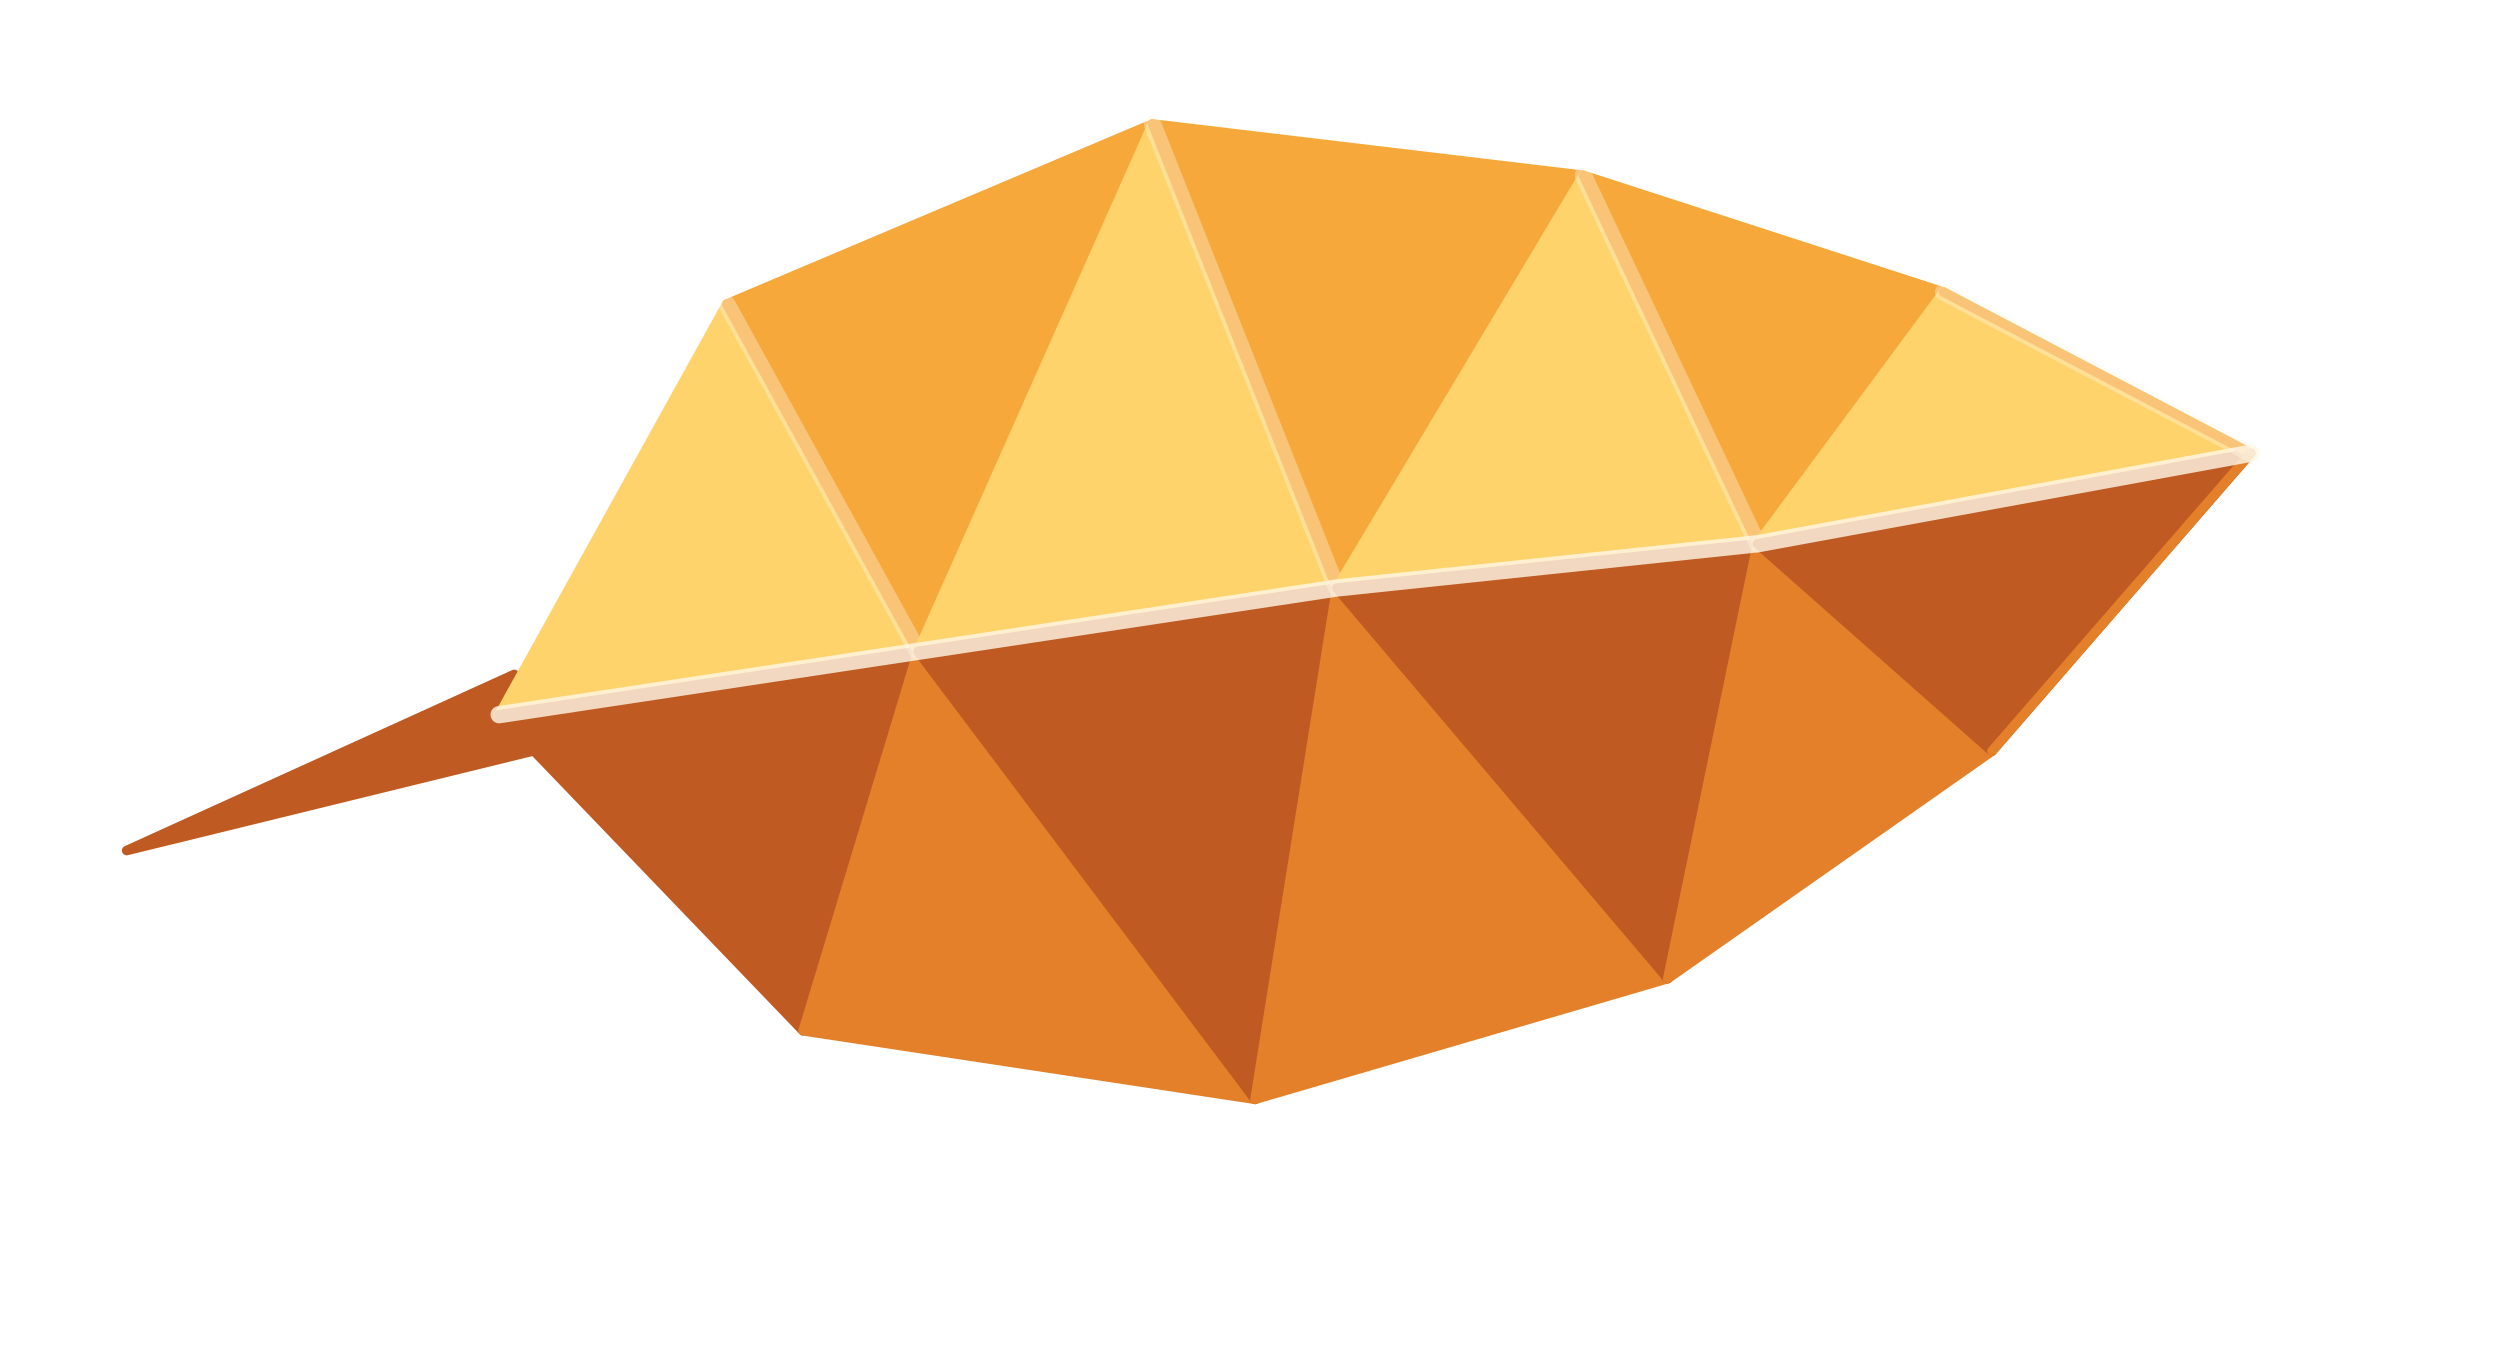
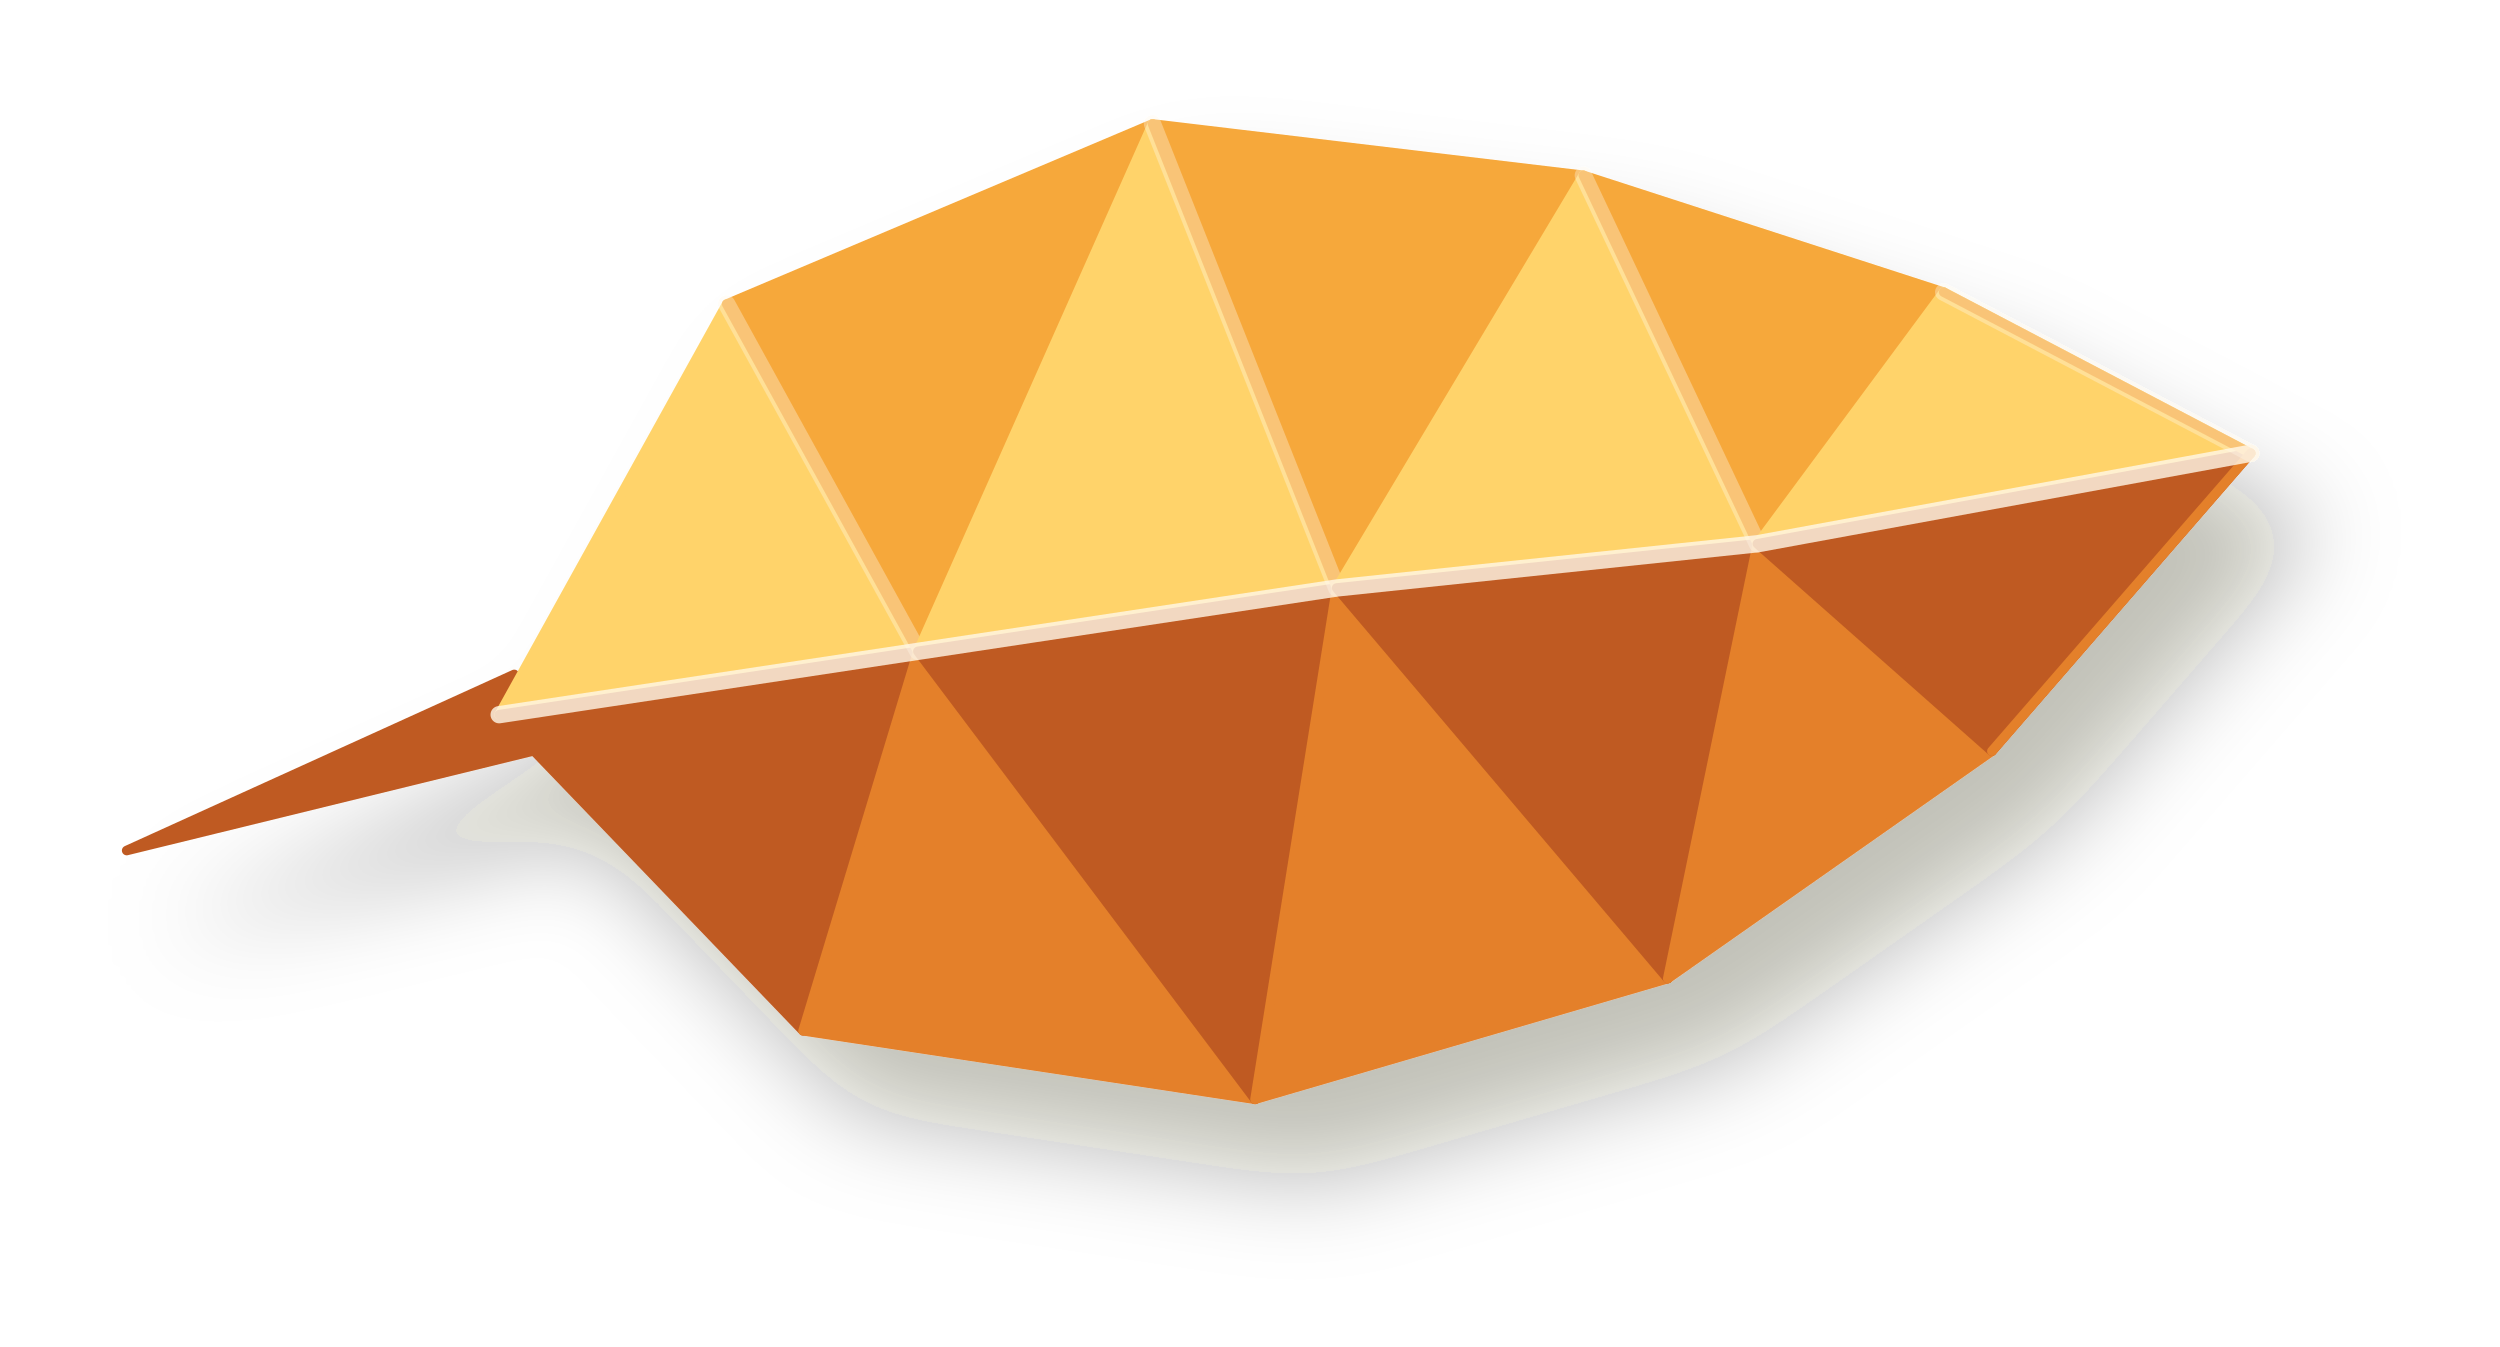
<svg xmlns="http://www.w3.org/2000/svg" viewBox="0 0 130 70" width="260" height="140">
-   <g transform="translate(18 38) rotate(-6) scale(1)">
-     <polygon points="-12,5 9,-2 10,2" fill="#bf5a22" stroke="#bf5a22" stroke-width="0.5" stroke-linejoin="round" />
-     <polygon points="8,0 22,-20 30,-1" fill="#ffd36b" stroke="#ffd36b" stroke-width="0.5" stroke-linejoin="round" />
-     <polygon points="8,0 22,18 30,-1" fill="#bf5a22" stroke="#bf5a22" stroke-width="0.5" stroke-linejoin="round" />
-     <polygon points="22,-20 45,-27 30,-1" fill="#f6a83b" stroke="#f6a83b" stroke-width="0.5" stroke-linejoin="round" />
-     <polygon points="22,18 45,24 30,-1" fill="#e4802a" stroke="#e4802a" stroke-width="0.5" stroke-linejoin="round" />
-     <polyline points="22,-20 30,-1" fill="none" stroke="#fff8e8" stroke-width="0.9" stroke-linejoin="round" stroke-linecap="round" opacity="0.35" />
-     <polygon points="30,-1 45,-27 52,-2" fill="#ffd36b" stroke="#ffd36b" stroke-width="0.5" stroke-linejoin="round" />
-     <polygon points="30,-1 45,24 52,-2" fill="#bf5a22" stroke="#bf5a22" stroke-width="0.5" stroke-linejoin="round" />
-     <polygon points="45,-27 67,-22 52,-2" fill="#f6a83b" stroke="#f6a83b" stroke-width="0.5" stroke-linejoin="round" />
-     <polygon points="45,24 67,20 52,-2" fill="#e4802a" stroke="#e4802a" stroke-width="0.5" stroke-linejoin="round" />
-     <polyline points="45,-27 52,-2" fill="none" stroke="#fff8e8" stroke-width="0.9" stroke-linejoin="round" stroke-linecap="round" opacity="0.35" />
-     <polygon points="52,-2 67,-22 74,-2" fill="#ffd36b" stroke="#ffd36b" stroke-width="0.5" stroke-linejoin="round" />
-     <polygon points="52,-2 67,20 74,-2" fill="#bf5a22" stroke="#bf5a22" stroke-width="0.5" stroke-linejoin="round" />
-     <polygon points="67,-22 85,-14 74,-2" fill="#f6a83b" stroke="#f6a83b" stroke-width="0.5" stroke-linejoin="round" />
-     <polygon points="67,20 85,10 74,-2" fill="#e4802a" stroke="#e4802a" stroke-width="0.5" stroke-linejoin="round" />
-     <polyline points="67,-22 74,-2" fill="none" stroke="#fff8e8" stroke-width="0.9" stroke-linejoin="round" stroke-linecap="round" opacity="0.35" />
-     <polygon points="74,-2 85,-14 100,-4" fill="#ffd36b" stroke="#ffd36b" stroke-width="0.5" stroke-linejoin="round" />
-     <polygon points="74,-2 85,10 100,-4" fill="#bf5a22" stroke="#bf5a22" stroke-width="0.5" stroke-linejoin="round" />
-     <polygon points="85,-14 100,-4 100,-4" fill="#f6a83b" stroke="#f6a83b" stroke-width="0.5" stroke-linejoin="round" />
-     <polygon points="85,10 100,-4 100,-4" fill="#e4802a" stroke="#e4802a" stroke-width="0.5" stroke-linejoin="round" />
-     <polyline points="85,-14 100,-4" fill="none" stroke="#fff8e8" stroke-width="0.9" stroke-linejoin="round" stroke-linecap="round" opacity="0.35" />
-     <polyline points="8,0 30,-1 52,-2 74,-2 100,-4" fill="none" stroke="#fff8e8" stroke-width="0.9" stroke-linejoin="round" stroke-linecap="round" opacity="0.8" />
+   <filter id="papier-feuille-automne" x="-20%" y="-20%" width="140%" height="145%" color-interpolation-filters="sRGB">
+     <feTurbulence type="fractalNoise" baseFrequency="0.85" numOctaves="3" seed="4" result="bruit" />
+     <feDiffuseLighting in="bruit" lighting-color="#fff" surfaceScale="0.3" diffuseConstant="1.16" result="relief">
+       <feDistantLight azimuth="225" elevation="60" />
+     </feDiffuseLighting>
+     <feComposite in="SourceGraphic" in2="relief" operator="arithmetic" k1="1" result="feuille" />
+     <feDropShadow in="feuille" dx="3" dy="4" stdDeviation="2.5" flood-color="#1d1410" flood-opacity="0.28" />
+   </filter>
+   <g filter="url(#papier-feuille-automne)">
+     <g transform="translate(18 38) rotate(-6) scale(1)">
+       <polygon points="-12,5 9,-2 10,2" fill="#bf5a22" stroke="#bf5a22" stroke-width="0.5" stroke-linejoin="round" />
+       <polygon points="8,0 22,-20 30,-1" fill="#ffd36b" stroke="#ffd36b" stroke-width="0.5" stroke-linejoin="round" />
+       <polygon points="8,0 22,18 30,-1" fill="#bf5a22" stroke="#bf5a22" stroke-width="0.5" stroke-linejoin="round" />
+       <polygon points="22,-20 45,-27 30,-1" fill="#f6a83b" stroke="#f6a83b" stroke-width="0.5" stroke-linejoin="round" />
+       <polygon points="22,18 45,24 30,-1" fill="#e4802a" stroke="#e4802a" stroke-width="0.5" stroke-linejoin="round" />
+       <polyline points="22,-20 30,-1" fill="none" stroke="#fff8e8" stroke-width="0.9" stroke-linejoin="round" stroke-linecap="round" opacity="0.35" />
+       <polygon points="30,-1 45,-27 52,-2" fill="#ffd36b" stroke="#ffd36b" stroke-width="0.5" stroke-linejoin="round" />
+       <polygon points="30,-1 45,24 52,-2" fill="#bf5a22" stroke="#bf5a22" stroke-width="0.5" stroke-linejoin="round" />
+       <polygon points="45,-27 67,-22 52,-2" fill="#f6a83b" stroke="#f6a83b" stroke-width="0.5" stroke-linejoin="round" />
+       <polygon points="45,24 67,20 52,-2" fill="#e4802a" stroke="#e4802a" stroke-width="0.5" stroke-linejoin="round" />
+       <polyline points="45,-27 52,-2" fill="none" stroke="#fff8e8" stroke-width="0.9" stroke-linejoin="round" stroke-linecap="round" opacity="0.35" />
+       <polygon points="52,-2 67,-22 74,-2" fill="#ffd36b" stroke="#ffd36b" stroke-width="0.5" stroke-linejoin="round" />
+       <polygon points="52,-2 67,20 74,-2" fill="#bf5a22" stroke="#bf5a22" stroke-width="0.5" stroke-linejoin="round" />
+       <polygon points="67,-22 85,-14 74,-2" fill="#f6a83b" stroke="#f6a83b" stroke-width="0.5" stroke-linejoin="round" />
+       <polygon points="67,20 85,10 74,-2" fill="#e4802a" stroke="#e4802a" stroke-width="0.5" stroke-linejoin="round" />
+       <polyline points="67,-22 74,-2" fill="none" stroke="#fff8e8" stroke-width="0.9" stroke-linejoin="round" stroke-linecap="round" opacity="0.35" />
+       <polygon points="74,-2 85,-14 100,-4" fill="#ffd36b" stroke="#ffd36b" stroke-width="0.5" stroke-linejoin="round" />
+       <polygon points="74,-2 85,10 100,-4" fill="#bf5a22" stroke="#bf5a22" stroke-width="0.5" stroke-linejoin="round" />
+       <polygon points="85,-14 100,-4 100,-4" fill="#f6a83b" stroke="#f6a83b" stroke-width="0.5" stroke-linejoin="round" />
+       <polygon points="85,10 100,-4 100,-4" fill="#e4802a" stroke="#e4802a" stroke-width="0.5" stroke-linejoin="round" />
+       <polyline points="85,-14 100,-4" fill="none" stroke="#fff8e8" stroke-width="0.9" stroke-linejoin="round" stroke-linecap="round" opacity="0.35" />
+       <polyline points="8,0 30,-1 52,-2 74,-2 100,-4" fill="none" stroke="#fff8e8" stroke-width="0.9" stroke-linejoin="round" stroke-linecap="round" opacity="0.8" />
+     </g>
  </g>
</svg>
